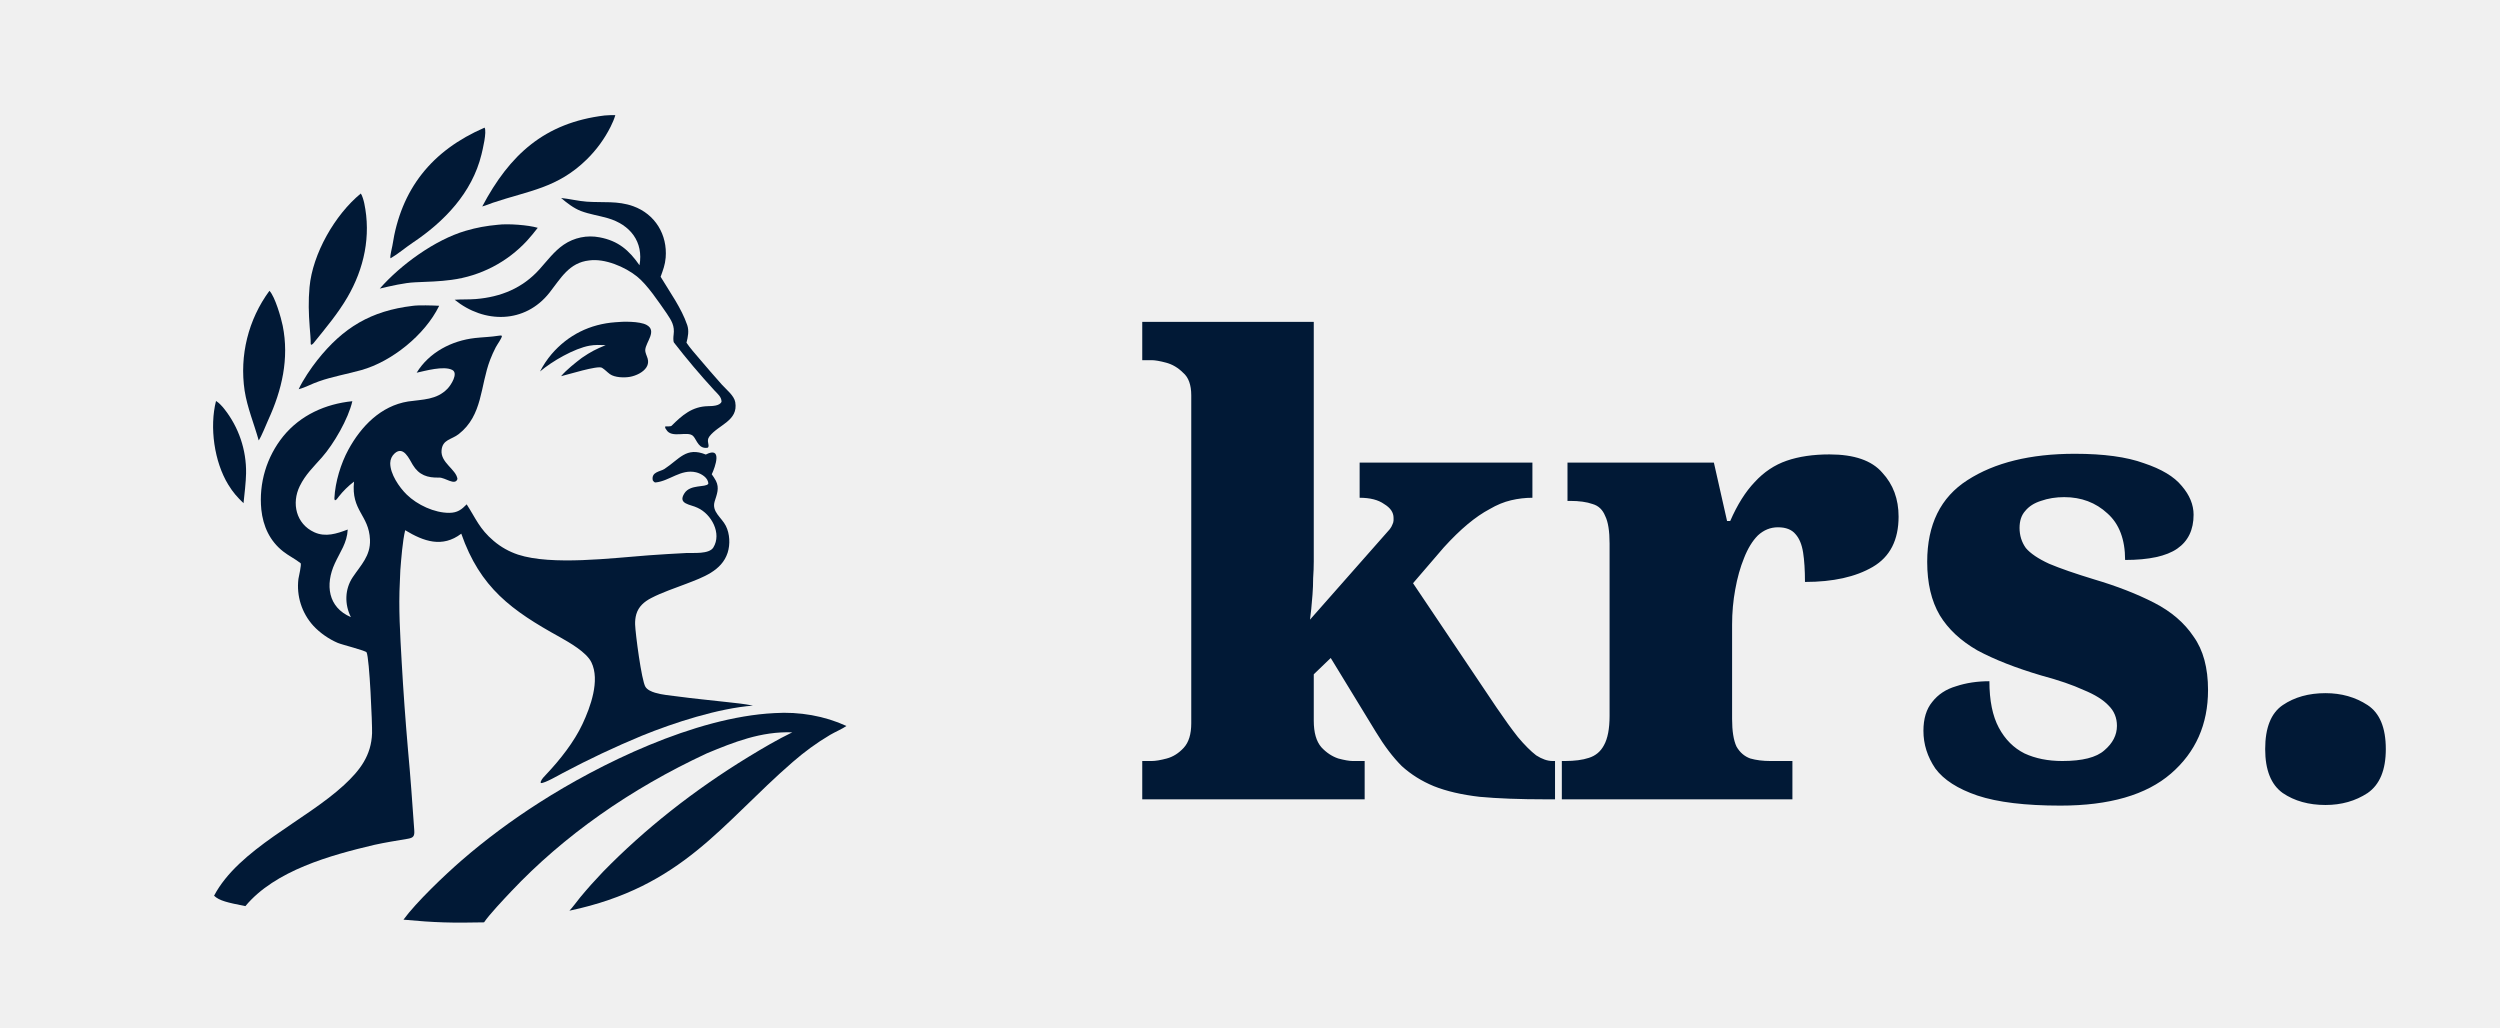
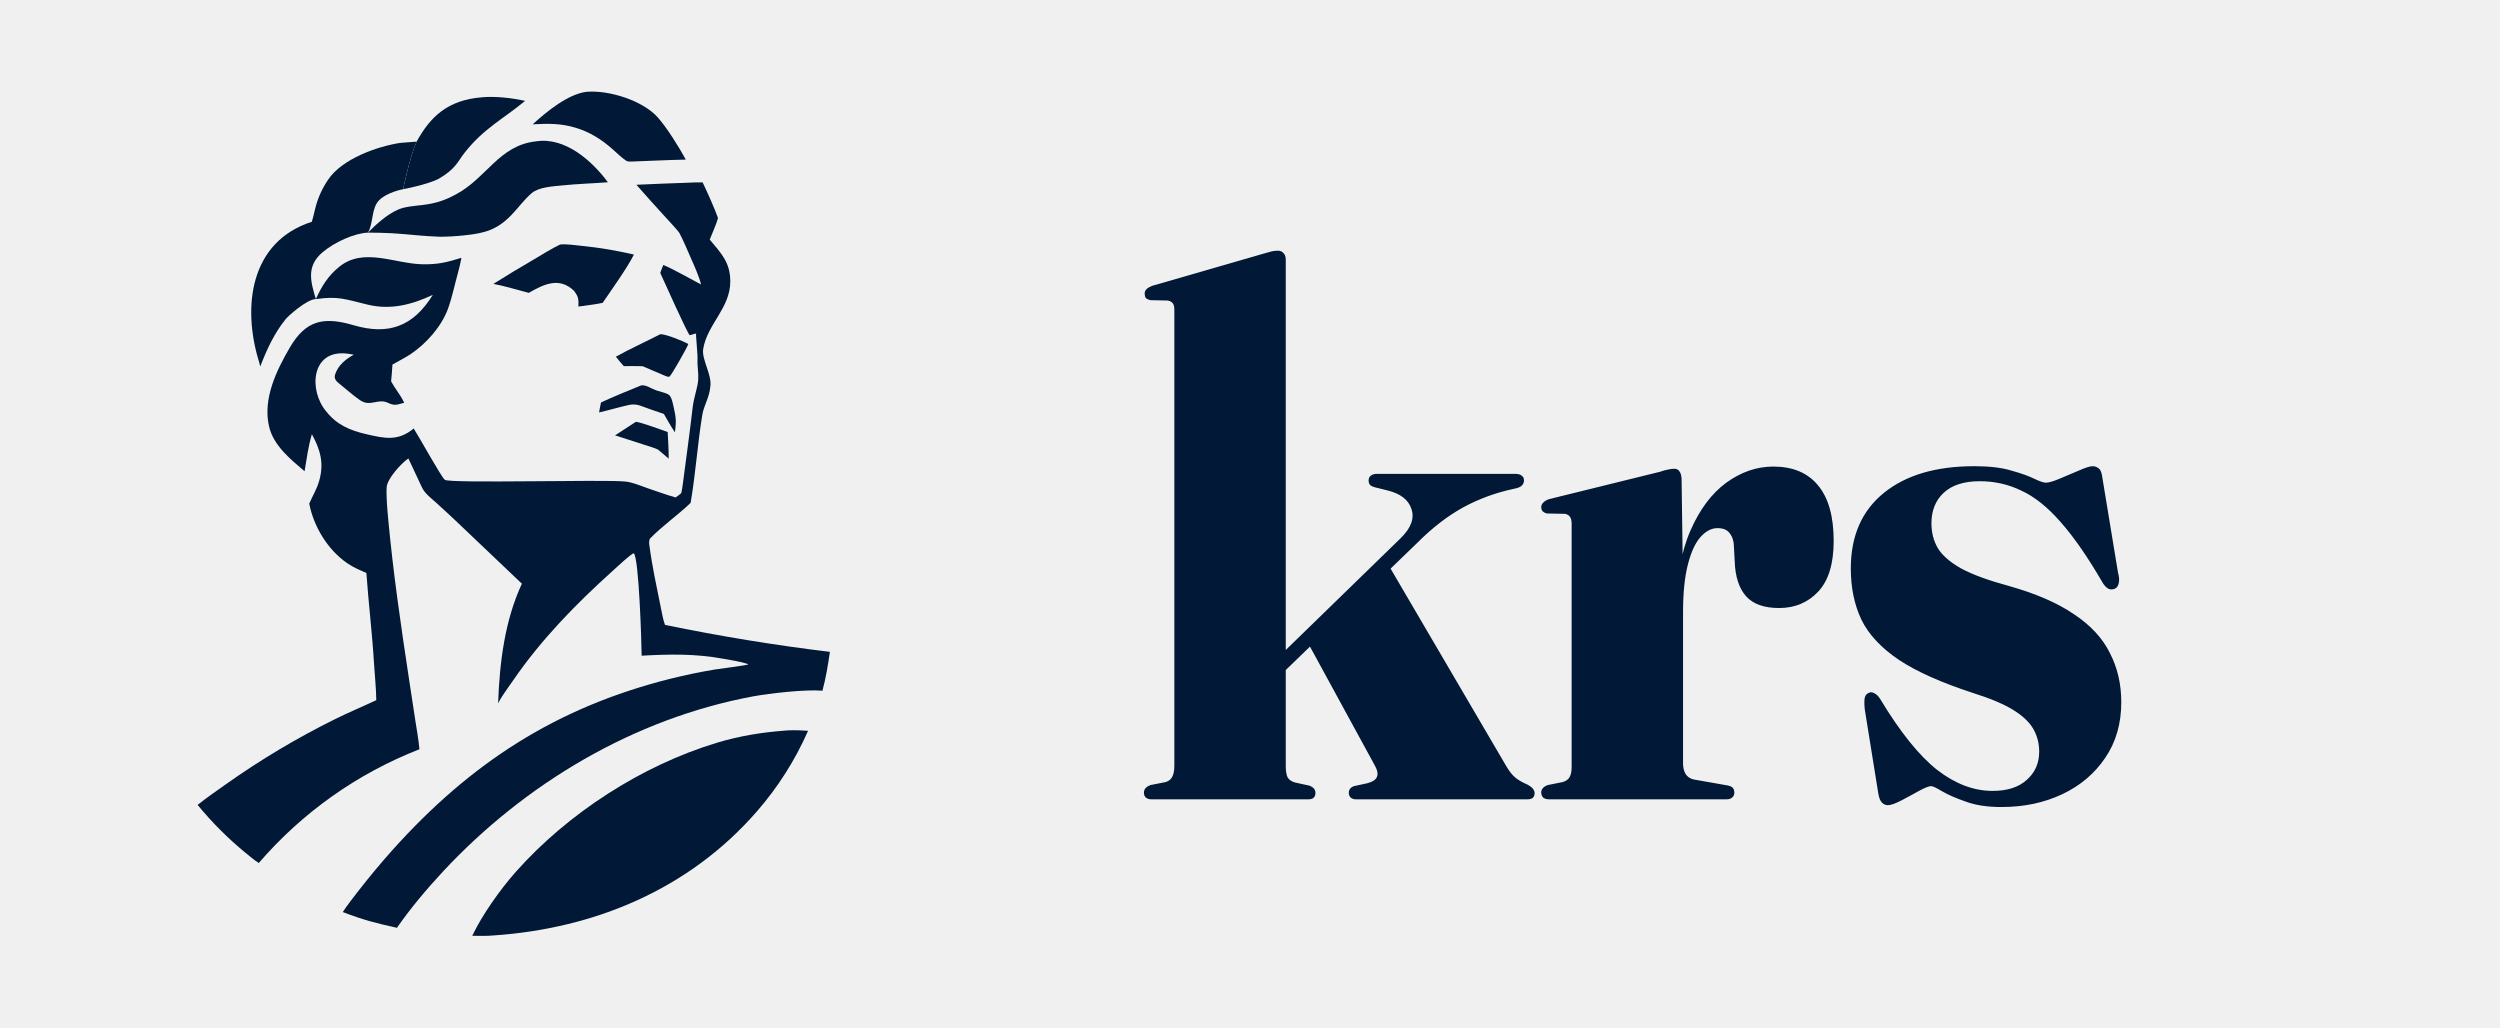
<svg xmlns="http://www.w3.org/2000/svg" width="382" height="157" viewBox="0 0 382 157" fill="none">
  <g clip-path="url(#clip0_1374_1572)">
-     <path d="M174.536 122.138V116.282H175.976C176.552 116.282 177.32 116.154 178.28 115.898C179.24 115.642 180.104 115.098 180.872 114.266C181.64 113.434 182.024 112.186 182.024 110.522V60.41C182.024 58.81 181.608 57.658 180.776 56.954C180.008 56.186 179.144 55.674 178.184 55.418C177.224 55.162 176.488 55.034 175.976 55.034H174.536V49.178H200.744V85.754C200.744 86.586 200.712 87.45 200.648 88.346C200.648 89.178 200.616 90.01 200.552 90.842C200.488 91.61 200.424 92.346 200.36 93.05C200.296 93.69 200.232 94.234 200.168 94.682L212.36 80.858C212.552 80.602 212.68 80.378 212.744 80.186C212.872 79.93 212.936 79.706 212.936 79.514C212.936 79.322 212.936 79.194 212.936 79.13C212.936 78.298 212.456 77.594 211.496 77.018C210.6 76.378 209.352 76.058 207.752 76.058V70.682H234.152V76.058C233.064 76.058 231.976 76.186 230.888 76.442C229.8 76.698 228.712 77.146 227.624 77.786C226.536 78.362 225.416 79.13 224.264 80.09C223.112 81.05 221.896 82.234 220.616 83.642L215.912 89.114L228.68 108.122C229.896 109.914 230.984 111.418 231.944 112.634C232.968 113.85 233.896 114.778 234.728 115.418C235.624 115.994 236.456 116.282 237.224 116.282H237.608V122.138H236.264C232.232 122.138 228.84 122.01 226.088 121.754C223.336 121.434 221 120.89 219.08 120.122C217.224 119.354 215.592 118.33 214.184 117.05C212.84 115.706 211.528 113.978 210.248 111.866L203.336 100.538L200.744 103.034V110.138C200.744 111.93 201.128 113.274 201.896 114.17C202.664 115.002 203.528 115.578 204.488 115.898C205.448 116.154 206.184 116.282 206.696 116.282H208.52V122.138H174.536ZM238.648 122.138V116.282H239.128C240.6 116.282 241.816 116.122 242.776 115.802C243.8 115.482 244.568 114.842 245.08 113.882C245.656 112.858 245.944 111.354 245.944 109.37V83.066C245.944 81.146 245.72 79.738 245.272 78.842C244.888 77.882 244.248 77.274 243.352 77.018C242.456 76.698 241.304 76.538 239.896 76.538H239.512V70.682H261.88L263.896 79.61H264.376C265.464 77.114 266.712 75.13 268.12 73.658C269.528 72.122 271.16 71.034 273.016 70.394C274.872 69.754 277.048 69.434 279.544 69.434C283.32 69.434 286.008 70.362 287.608 72.218C289.272 74.01 290.104 76.25 290.104 78.938C290.104 82.522 288.792 85.082 286.167 86.618C283.544 88.154 280.088 88.922 275.8 88.922C275.8 87.13 275.704 85.626 275.512 84.41C275.32 83.194 274.936 82.266 274.36 81.626C273.784 80.922 272.888 80.57 271.672 80.57C270.52 80.57 269.496 80.986 268.6 81.818C267.768 82.65 267.064 83.802 266.488 85.274C265.912 86.682 265.464 88.282 265.144 90.074C264.824 91.802 264.664 93.594 264.664 95.45V109.85C264.664 111.706 264.888 113.114 265.336 114.074C265.848 114.97 266.552 115.578 267.448 115.898C268.344 116.154 269.368 116.282 270.52 116.282H273.88V122.138H238.648ZM314.828 123.098C309.452 123.098 305.228 122.586 302.156 121.562C299.148 120.538 297.004 119.162 295.724 117.434C294.508 115.642 293.9 113.722 293.9 111.674C293.9 109.818 294.348 108.346 295.244 107.258C296.14 106.106 297.356 105.306 298.892 104.858C300.428 104.346 302.124 104.09 303.98 104.09C303.98 107.034 304.46 109.402 305.42 111.194C306.38 112.986 307.692 114.298 309.356 115.13C311.02 115.898 312.94 116.282 315.116 116.282C318.188 116.282 320.332 115.738 321.548 114.65C322.828 113.562 323.468 112.314 323.468 110.906C323.468 109.69 323.052 108.666 322.22 107.834C321.388 106.938 320.108 106.138 318.38 105.434C316.716 104.666 314.572 103.93 311.948 103.226C308.044 102.074 304.78 100.794 302.156 99.386C299.596 97.914 297.676 96.122 296.396 94.01C295.116 91.834 294.476 89.114 294.476 85.85C294.476 80.154 296.524 75.994 300.62 73.37C304.78 70.682 310.252 69.338 317.036 69.338C321.452 69.338 324.972 69.818 327.596 70.778C330.284 71.674 332.204 72.826 333.356 74.234C334.572 75.642 335.18 77.114 335.18 78.65C335.18 80.954 334.348 82.682 332.684 83.834C331.02 84.986 328.364 85.562 324.716 85.562C324.716 82.426 323.82 80.058 322.028 78.458C320.236 76.794 318.028 75.962 315.404 75.962C314.124 75.962 312.94 76.154 311.852 76.538C310.828 76.858 310.028 77.37 309.452 78.074C308.876 78.714 308.588 79.578 308.588 80.666C308.588 81.818 308.908 82.842 309.548 83.738C310.252 84.57 311.436 85.37 313.1 86.138C314.764 86.842 317.068 87.642 320.012 88.538C323.468 89.562 326.508 90.746 329.132 92.09C331.756 93.434 333.772 95.162 335.18 97.274C336.652 99.322 337.388 102.042 337.388 105.434C337.388 110.682 335.5 114.938 331.724 118.202C327.948 121.466 322.316 123.098 314.828 123.098ZM355.336 123.002C352.776 123.002 350.6 122.394 348.808 121.178C347.016 119.898 346.12 117.658 346.12 114.458C346.12 111.194 347.016 108.954 348.808 107.738C350.6 106.522 352.776 105.914 355.336 105.914C357.768 105.914 359.912 106.522 361.768 107.738C363.624 108.954 364.552 111.194 364.552 114.458C364.552 117.658 363.624 119.898 361.768 121.178C359.912 122.394 357.768 123.002 355.336 123.002Z" fill="#011936" />
-     <path d="M76.202 51.297C76.368 51.264 76.453 51.273 76.623 51.269L76.692 51.387C76.591 51.813 76.003 52.59 75.746 53.076C75.424 53.697 75.138 54.337 74.887 54.99C73.359 58.989 73.781 63.441 70.094 66.329C68.982 67.2 67.629 67.135 67.471 68.793C67.29 70.702 69.702 71.71 69.9 73.183C69.542 74.29 68.01 72.931 67.075 72.976C65.315 73.02 64.027 72.599 63.076 71.038C62.518 70.122 61.666 68.083 60.32 69.261C59.887 69.639 59.635 70.183 59.628 70.758C59.614 72.421 60.981 74.431 62.144 75.569C63.75 77.142 66.391 78.382 68.668 78.362C69.887 78.352 70.53 77.865 71.309 77.063C72.712 79.231 73.254 80.809 75.437 82.655C76.535 83.588 77.802 84.299 79.168 84.751C84.33 86.429 93.507 85.269 99.044 84.858C100.985 84.718 102.928 84.599 104.872 84.501C105.993 84.454 108.339 84.7 108.995 83.664C110.321 81.521 108.711 78.546 106.581 77.59C105.5 77.049 103.486 77.047 104.591 75.358C105.497 73.973 107.78 74.52 108.226 73.933C108.26 73.02 107.145 72.353 106.363 72.17C104.022 71.624 102.324 73.503 100.175 73.719C99.978 73.738 99.841 73.533 99.746 73.405C99.468 72.09 100.904 72.064 101.514 71.665C103.835 70.148 104.833 68.23 107.847 69.454C110.426 68.128 109.299 71.326 108.758 72.471C108.977 72.793 109.218 73.122 109.393 73.469C109.959 74.585 109.534 75.527 109.202 76.61C108.713 78.207 110.254 79.054 110.909 80.353C111.517 81.56 111.596 83.179 111.181 84.462C110.286 87.236 107.364 88.234 104.902 89.186C103.108 89.879 101.213 90.496 99.505 91.38C98.45 91.927 97.572 92.671 97.227 93.853C97.08 94.357 97.031 94.892 97.046 95.416C97.087 96.785 98.026 103.998 98.623 104.948C98.921 105.425 99.575 105.691 100.088 105.847C101.177 106.178 102.381 106.261 103.509 106.414C106.037 106.755 108.576 106.989 111.11 107.28C112.425 107.431 113.755 107.548 115.052 107.819C109.768 108.229 103.011 110.41 98.057 112.427C93.952 114.132 89.93 116.03 86.005 118.114C85.387 118.439 83.212 119.704 82.657 119.651L82.598 119.508C82.764 119.016 83.15 118.658 83.497 118.29C85.585 116.078 87.722 113.372 89.007 110.628C90.219 108.038 91.72 103.959 90.359 101.188C89.6 99.644 87.021 98.187 85.552 97.354C78.187 93.284 73.376 89.833 70.484 81.546C67.58 83.749 64.739 82.727 61.91 81.016C61.514 82.671 61.305 85.4 61.17 87.133C61.153 87.698 61.132 88.266 61.101 88.829C60.877 92.911 61.148 97.007 61.373 101.083C61.627 105.574 61.949 110.059 62.338 114.54C62.719 118.631 63.012 122.769 63.3 126.868C63.362 127.753 63.173 128.018 62.315 128.163C60.617 128.452 58.902 128.719 57.22 129.09C50.524 130.668 42.017 133.008 37.496 138.454C34.737 137.913 33.514 137.63 32.709 136.869C36.469 129.724 46.639 125.432 52.576 119.949C55.006 117.705 56.734 115.446 56.852 112.038C56.896 110.772 56.462 100.533 56.012 99.68C55.868 99.406 52.255 98.512 51.607 98.234C50.24 97.648 48.89 96.71 47.879 95.618C46.116 93.679 45.283 91.07 45.597 88.469C45.636 88.162 46.119 86.203 45.925 86.05C45.071 85.382 44.13 84.941 43.257 84.254C41.22 82.653 40.201 80.409 39.929 77.86C39.533 73.83 40.738 69.805 43.284 66.655C45.925 63.423 49.743 61.716 53.839 61.303C53.221 64.012 50.994 67.846 49.181 69.899C47.898 71.353 46.672 72.501 45.803 74.276C44.519 76.902 45.237 80.05 48.015 81.324C49.74 82.116 51.445 81.551 53.133 80.912C53.025 82.986 51.981 84.295 51.145 86.122C49.686 89.313 50.086 92.795 53.615 94.296C52.629 92.328 52.683 90.022 53.888 88.212C55.127 86.353 56.633 84.946 56.534 82.469C56.382 78.665 53.625 78.07 54.096 73.59C53.211 74.26 52.417 75.042 51.734 75.917C51.533 76.171 51.446 76.38 51.185 76.449C51.1 76.293 51.087 76.295 51.096 76.106C51.219 73.654 52.076 70.828 53.236 68.703C55.188 65.126 58.196 62.019 62.358 61.346C64.583 61.02 66.722 61.129 68.403 59.367C68.903 58.844 70.086 57.019 69.094 56.521C67.783 55.864 65.021 56.658 63.665 56.95C65.572 53.834 69.026 52.047 72.585 51.649C73.807 51.513 74.98 51.493 76.202 51.297Z" fill="#011936" />
-     <path d="M118.323 108.963C122.178 108.715 126.038 109.404 129.338 110.93C128.764 111.344 127.558 111.866 126.839 112.292C124.739 113.535 122.912 114.891 121.158 116.41C110.213 125.894 104.317 135.507 87.006 139.155C87.465 138.692 88.214 137.65 88.657 137.114C89.753 135.792 90.907 134.498 92.117 133.234C98.519 126.671 106.006 120.756 114.397 115.633C116.466 114.373 118.821 112.979 121.061 111.901C116.274 111.729 112.103 113.412 108.032 115.1C96.287 120.552 86.11 127.732 78.104 136.213C77.023 137.359 74.754 139.752 73.963 140.936C69.08 141.037 66.466 140.978 61.65 140.526C63.558 137.899 67.99 133.667 70.574 131.435C74.23 128.271 78.198 125.321 82.445 122.612C91.513 116.807 106.112 109.576 118.323 108.963Z" fill="#011936" />
-     <path d="M85.735 30.253C86.973 30.374 88.392 30.727 89.665 30.816C92.116 30.987 94.38 30.652 96.756 31.509C100.107 32.719 102.002 35.86 101.714 39.378C101.625 40.468 101.307 41.277 100.943 42.29C102.343 44.621 104.131 47.087 105.01 49.676C105.31 50.559 105.119 51.486 104.894 52.364C105.438 53.184 106.243 54.079 106.89 54.841C108.013 56.168 109.152 57.481 110.308 58.779C110.997 59.545 112.177 60.452 112.348 61.456C112.835 64.315 109.78 64.882 108.398 66.688C107.854 67.4 108.495 67.972 108.178 68.401C106.761 68.672 106.5 67.291 105.943 66.658C105.137 65.743 102.603 67.084 101.803 65.64C101.66 65.383 101.604 65.469 101.654 65.158C101.851 65.159 102.5 65.174 102.601 65.074C104.225 63.453 105.758 62.104 108.206 62.061C108.829 62.05 109.984 62.03 110.25 61.387C110.255 60.644 109.644 60.178 109.165 59.658C107.011 57.318 104.928 54.853 102.98 52.34C102.843 52.097 102.888 51.453 102.926 51.179C103.119 49.778 102.619 49.007 101.869 47.883C100.653 46.144 98.912 43.502 97.31 42.228C95.483 40.775 92.421 39.465 90.035 39.793C86.962 40.13 85.696 42.515 83.967 44.712C80.217 49.478 73.981 49.458 69.473 45.802C70.516 45.721 71.637 45.782 72.726 45.692C76.546 45.377 79.851 44.025 82.442 41.139C83.61 39.838 84.677 38.388 86.131 37.39C87.735 36.298 89.709 35.892 91.614 36.263C94.455 36.793 96.126 38.234 97.716 40.535C98.356 36.939 96.283 34.336 92.898 33.345C91.543 32.948 90.071 32.742 88.756 32.239C87.659 31.818 86.617 31.008 85.735 30.253Z" fill="#011936" />
-     <path d="M74.044 19.503C74.421 20.121 73.735 22.926 73.566 23.617C72.135 29.457 67.894 33.863 63.029 37.11C61.936 37.84 60.825 38.806 59.692 39.459L59.656 39.429C59.572 39.082 59.893 37.959 59.96 37.515C61.263 28.888 65.975 22.998 74.044 19.503Z" fill="#011936" />
-     <path d="M92.383 17.646C92.927 17.586 93.473 17.596 94.022 17.592C93.848 18.196 93.585 18.79 93.307 19.353C92.374 21.215 91.138 22.909 89.65 24.367C85.169 28.751 80.856 29.114 75.324 30.974C74.825 31.184 74.206 31.376 73.685 31.552C77.863 23.66 83.175 18.767 92.383 17.646Z" fill="#011936" />
-     <path d="M63.047 46.736C63.929 46.602 66.158 46.67 67.106 46.722L67.076 46.785C64.925 51.168 59.872 55.248 55.201 56.553C53.207 57.11 50.65 57.586 48.793 58.25L48.663 58.297C47.638 58.638 46.735 59.184 45.638 59.472C46.256 58.109 47.527 56.239 48.469 55.05C52.459 50.01 56.714 47.498 63.047 46.736Z" fill="#011936" />
-     <path d="M76.06 34.346C77.61 34.147 80.715 34.379 82.168 34.809C81.656 35.461 81.114 36.15 80.552 36.757C77.517 40.055 73.419 42.181 68.975 42.764C67.21 43.011 65.241 43.058 63.444 43.135C61.791 43.205 59.661 43.709 58.032 44.095C61.24 40.435 66.493 36.629 71.15 35.267C72.874 34.762 74.278 34.513 76.06 34.346Z" fill="#011936" />
-     <path d="M55.129 29.57C55.346 29.828 55.582 30.694 55.655 31.04C56.71 36.046 55.648 41.029 53.08 45.43C51.613 47.944 49.704 50.204 47.865 52.483C47.709 52.627 47.752 52.59 47.564 52.692L47.478 52.578C47.491 51.842 47.382 50.771 47.323 49.997C47.162 47.88 47.103 45.983 47.298 43.859C47.763 38.782 51.175 32.807 55.129 29.57Z" fill="#011936" />
-     <path d="M41.168 44.434C42.007 45.288 42.955 48.553 43.199 49.776C44.202 54.787 43.086 59.594 40.986 64.167C40.587 65.036 40.028 66.53 39.531 67.297C38.835 64.788 37.784 62.305 37.377 59.689C36.578 54.303 37.941 48.82 41.168 44.434Z" fill="#011936" />
-     <path d="M94.046 49.236C95.221 49.112 97.727 49.075 98.789 49.644C100.465 50.544 98.668 52.278 98.596 53.453C98.569 53.9 98.843 54.37 98.963 54.799C99.092 55.262 99.04 55.696 98.784 56.108C98.291 56.901 97.179 57.407 96.288 57.575C95.408 57.74 93.935 57.699 93.195 57.167C92.78 56.869 92.415 56.454 91.978 56.194C91.327 55.805 86.753 57.251 85.731 57.484C86.503 56.553 87.936 55.412 88.919 54.672C90.311 53.728 91.007 53.377 92.552 52.736C91.715 52.704 90.937 52.672 90.111 52.816C87.764 53.226 84.342 55.203 82.515 56.762C83.001 55.818 83.59 54.932 84.274 54.121C86.813 51.165 90.174 49.514 94.046 49.236Z" fill="#011936" />
-     <path d="M33.008 61.267C33.476 61.559 33.924 62.049 34.269 62.483C36.482 65.282 37.66 68.761 37.6 72.329C37.589 73.528 37.345 75.658 37.211 76.888C36.222 75.93 35.623 75.267 34.887 74.069C32.731 70.561 31.995 65.254 33.008 61.267Z" fill="#011936" />
+     <path d="M175.912 122.138C175.576 122.138 175.296 122.045 175.072 121.858C174.885 121.672 174.792 121.429 174.792 121.13C174.792 120.869 174.867 120.645 175.016 120.458C175.165 120.272 175.427 120.104 175.8 119.954L178.096 119.506C178.581 119.357 178.917 119.096 179.104 118.722C179.328 118.312 179.44 117.752 179.44 117.042V47.322C179.44 46.874 179.365 46.557 179.216 46.37C179.067 46.146 178.805 45.997 178.432 45.922L175.8 45.866C175.464 45.791 175.221 45.679 175.072 45.53C174.96 45.343 174.904 45.12 174.904 44.858C174.904 44.597 174.997 44.373 175.184 44.186C175.371 43.999 175.651 43.831 176.024 43.682L192.88 38.81C193.515 38.623 193.981 38.493 194.28 38.418C194.579 38.343 194.896 38.306 195.232 38.306C195.643 38.306 195.941 38.437 196.128 38.698C196.352 38.922 196.464 39.239 196.464 39.65V117.042C196.464 117.789 196.557 118.368 196.744 118.778C196.968 119.152 197.341 119.413 197.864 119.562L200.16 120.066C200.72 120.328 201 120.682 201 121.13C201 121.802 200.645 122.138 199.936 122.138H175.912ZM193.384 102.314L213.992 82.266C215.597 80.698 216.157 79.205 215.672 77.786C215.224 76.368 213.992 75.415 211.976 74.93L209.96 74.426C209.624 74.314 209.4 74.183 209.288 74.034C209.176 73.847 209.12 73.661 209.12 73.474C209.12 73.101 209.232 72.84 209.456 72.69C209.68 72.504 209.979 72.41 210.352 72.41H231.632C232.005 72.41 232.304 72.504 232.528 72.69C232.752 72.84 232.864 73.082 232.864 73.418C232.864 73.717 232.752 73.978 232.528 74.202C232.304 74.426 231.875 74.594 231.24 74.706C228.477 75.303 225.901 76.255 223.512 77.562C221.16 78.869 218.864 80.642 216.624 82.882L194.504 104.274L193.384 102.314ZM211.808 85.738L230.176 117.098C230.661 117.92 231.147 118.517 231.632 118.89C232.117 119.264 232.715 119.6 233.424 119.898C233.872 120.16 234.152 120.384 234.264 120.57C234.413 120.757 234.488 120.981 234.488 121.242C234.488 121.504 234.395 121.728 234.208 121.914C234.021 122.064 233.741 122.138 233.368 122.138H207.16C206.861 122.138 206.6 122.045 206.376 121.858C206.189 121.672 206.096 121.429 206.096 121.13C206.096 120.906 206.152 120.72 206.264 120.57C206.376 120.384 206.581 120.234 206.88 120.122L208.952 119.674C209.773 119.45 210.259 119.114 210.408 118.666C210.595 118.218 210.445 117.584 209.96 116.762L199.544 97.666L211.808 85.738ZM256.162 93.354C256.162 88.426 256.871 84.338 258.29 81.09C259.708 77.842 261.538 75.397 263.778 73.754C266.055 72.112 268.444 71.29 270.946 71.29C273.932 71.29 276.21 72.242 277.778 74.146C279.383 76.05 280.186 78.888 280.186 82.658C280.186 86.13 279.402 88.706 277.834 90.386C276.266 92.066 274.268 92.906 271.842 92.906C269.564 92.906 267.884 92.309 266.802 91.114C265.719 89.882 265.14 88.109 265.066 85.794L264.954 83.778C264.954 82.808 264.748 82.061 264.338 81.538C263.964 80.978 263.33 80.698 262.434 80.698C261.5 80.698 260.623 81.165 259.802 82.098C259.018 82.994 258.383 84.394 257.898 86.298C257.412 88.202 257.17 90.61 257.17 93.522L256.162 93.354ZM256.946 73.138L257.17 89.714V116.65C257.17 117.285 257.3 117.826 257.562 118.274C257.86 118.722 258.29 119.002 258.85 119.114L263.946 120.01C264.356 120.085 264.636 120.216 264.786 120.402C264.935 120.589 265.01 120.832 265.01 121.13C265.01 121.429 264.898 121.672 264.674 121.858C264.487 122.045 264.188 122.138 263.778 122.138H236.73C236.319 122.138 236.002 122.045 235.778 121.858C235.591 121.634 235.498 121.373 235.498 121.074C235.498 120.85 235.572 120.645 235.722 120.458C235.908 120.234 236.17 120.066 236.506 119.954L238.746 119.506C239.268 119.357 239.623 119.114 239.81 118.778C240.034 118.405 240.146 117.901 240.146 117.266V80.082C240.146 79.597 240.071 79.242 239.922 79.018C239.772 78.757 239.511 78.589 239.138 78.514L236.338 78.458C236.076 78.383 235.871 78.272 235.722 78.122C235.572 77.936 235.498 77.73 235.498 77.506C235.498 77.245 235.591 77.021 235.778 76.834C235.964 76.61 236.263 76.424 236.674 76.274L253.698 72.074C254.22 71.888 254.631 71.775 254.93 71.738C255.266 71.663 255.564 71.626 255.826 71.626C256.199 71.626 256.46 71.757 256.61 72.018C256.796 72.242 256.908 72.615 256.946 73.138ZM304.476 120.85C306.716 120.85 308.452 120.29 309.684 119.17C310.953 118.05 311.588 116.613 311.588 114.858C311.588 113.589 311.289 112.432 310.692 111.386C310.094 110.341 309.068 109.37 307.612 108.474C306.156 107.578 304.121 106.72 301.508 105.898C296.692 104.33 292.921 102.65 290.196 100.858C287.47 99.029 285.548 96.975 284.428 94.698C283.345 92.421 282.804 89.808 282.804 86.858C282.804 81.893 284.484 78.047 287.844 75.322C291.204 72.597 295.814 71.234 301.676 71.234C303.99 71.234 305.876 71.458 307.332 71.906C308.825 72.317 309.982 72.728 310.804 73.138C311.662 73.549 312.26 73.754 312.596 73.754C313.044 73.754 313.753 73.549 314.724 73.138C315.694 72.728 316.665 72.317 317.636 71.906C318.644 71.458 319.353 71.234 319.764 71.234C320.062 71.234 320.342 71.328 320.604 71.514C320.865 71.663 321.052 71.999 321.164 72.522L323.628 87.474C323.814 88.146 323.852 88.688 323.74 89.098C323.665 89.509 323.478 89.789 323.18 89.938C322.844 90.088 322.526 90.106 322.228 89.994C321.929 89.845 321.649 89.584 321.388 89.21C319.073 85.216 316.908 82.079 314.892 79.802C312.913 77.525 310.916 75.919 308.9 74.986C306.921 74.016 304.793 73.53 302.516 73.53C300.089 73.53 298.241 74.127 296.972 75.322C295.74 76.48 295.124 78.029 295.124 79.97C295.124 81.352 295.441 82.602 296.076 83.722C296.748 84.842 297.942 85.888 299.66 86.858C301.377 87.791 303.822 88.688 306.996 89.546C311.102 90.704 314.406 92.141 316.908 93.858C319.446 95.538 321.276 97.517 322.396 99.794C323.553 102.034 324.132 104.536 324.132 107.298C324.132 110.584 323.31 113.421 321.668 115.81C320.062 118.2 317.878 120.048 315.116 121.354C312.353 122.661 309.254 123.314 305.82 123.314C303.654 123.314 301.825 123.034 300.332 122.474C298.838 121.952 297.644 121.429 296.748 120.906C295.889 120.384 295.329 120.122 295.068 120.122C294.732 120.122 294.116 120.365 293.22 120.85C292.361 121.336 291.465 121.821 290.532 122.306C289.598 122.792 288.908 123.034 288.46 123.034C288.124 123.034 287.825 122.904 287.564 122.642C287.302 122.381 287.116 121.914 287.004 121.242L284.932 108.362C284.857 107.578 284.857 107 284.932 106.626C285.006 106.253 285.23 105.992 285.604 105.842C285.865 105.73 286.145 105.768 286.444 105.954C286.742 106.104 287.022 106.384 287.284 106.794C290.345 111.872 293.257 115.493 296.02 117.658C298.782 119.786 301.601 120.85 304.476 120.85Z" fill="#011936" />
+     <path d="M104.874 27.927C105.715 27.891 106.518 27.852 107.361 27.865C107.988 29.16 109.275 32.036 109.712 33.315C109.463 34.254 108.829 35.642 108.447 36.608C110.206 38.715 111.567 40.082 111.588 42.949C111.618 47.07 108.082 49.501 107.448 53.312C107.183 54.908 108.802 57.267 108.541 59.044C108.386 60.798 107.557 61.896 107.309 63.41C106.589 67.785 106.277 72.496 105.526 76.839C103.606 78.7 101.161 80.372 99.304 82.313C99.171 82.508 99.182 83 99.208 83.201C99.634 86.471 100.339 89.699 100.992 92.93C101.166 93.789 101.311 94.655 101.61 95.48C109.948 97.204 118.354 98.58 126.807 99.604C126.536 101.505 126.18 103.694 125.667 105.54C123.111 105.313 117.578 105.942 115.061 106.409C96.88 109.791 80.197 119.726 67.661 133.198C65.193 135.851 62.709 138.801 60.653 141.77C57.472 141.065 55.494 140.567 52.378 139.361C52.975 138.424 53.905 137.24 54.584 136.361C56.31 134.13 58.114 131.961 59.994 129.858C71.936 116.55 85.056 108.063 102.485 103.699C104.677 103.156 106.89 102.695 109.118 102.32C109.758 102.213 114.136 101.654 114.316 101.528L114.241 101.448C112.994 101.062 111.802 100.888 110.532 100.658C106.168 99.872 102.429 99.951 98.042 100.189C98.025 98.015 97.624 85.328 96.852 84.543C96.46 84.563 94.12 86.774 93.601 87.241C88.034 92.261 82.733 97.674 78.475 103.868C77.729 104.951 76.694 106.311 76.112 107.475C76.335 101.268 77.11 94.857 79.745 89.19L69.235 79.196C68.392 78.405 67.543 77.621 66.685 76.845C65.901 76.14 64.904 75.415 64.465 74.458C63.789 72.984 63.093 71.517 62.402 70.051C61.358 70.738 59.171 73.129 59.085 74.425C58.994 75.811 59.194 77.986 59.328 79.427C60.078 87.51 61.256 95.576 62.474 103.602L63.435 109.927C63.651 111.308 63.977 113.126 64.089 114.485C54.611 118.188 46.184 124.155 39.542 131.865C39.008 131.551 37.946 130.671 37.443 130.253C34.796 128.074 32.368 125.64 30.193 122.989C31.444 121.983 33.149 120.799 34.477 119.862C39.783 116.099 45.378 112.761 51.209 109.877C53.323 108.829 55.381 107.978 57.495 106.987C57.479 105.18 57.258 103.18 57.149 101.36C56.872 96.765 56.306 92.139 55.985 87.558C54.971 87.111 54.003 86.707 53.084 86.078C50.086 84.027 47.939 80.489 47.252 76.956C47.784 75.695 48.393 74.812 48.785 73.425C49.534 70.779 48.942 68.689 47.654 66.347C47.111 68.194 46.853 70.107 46.539 72.008C44.359 70.149 41.768 68.064 41.109 65.143C40.134 60.934 42.246 56.601 44.268 53.13C46.769 48.839 49.543 48.377 54.052 49.698C59.337 51.245 63.138 49.914 66.133 45.055C62.94 46.544 59.756 47.391 56.245 46.565C52.835 45.763 51.795 45.2 48.265 45.701C49.158 43.714 50.141 42.137 51.843 40.758C55.526 37.774 60.256 40.26 64.436 40.377C66.844 40.444 68.253 40.09 70.511 39.392C70.379 40.139 70.14 41.108 69.935 41.843C69.469 43.514 69.049 45.556 68.455 47.17C67.443 49.922 65.153 52.486 62.752 54.106C61.94 54.654 60.842 55.188 59.962 55.708C59.934 56.531 59.829 57.44 59.762 58.273C60.357 59.388 61.098 60.177 61.766 61.544C60.579 61.849 60.336 62.057 59.198 61.514C57.687 60.867 56.55 62.22 55.007 61.145C53.91 60.382 52.95 59.509 51.908 58.673C51.422 58.283 50.979 57.908 51.21 57.206C51.678 55.787 52.807 54.894 54.061 54.194C53.752 54.136 53.441 54.085 53.129 54.044C47.541 53.301 47.083 59.649 49.885 62.912C51.498 64.942 53.535 65.782 56.014 66.353C58.809 66.996 60.835 67.444 63.215 65.471C63.95 66.588 67.477 72.996 67.978 73.32C68.864 73.894 92.284 73.247 95.53 73.576C96.683 73.693 97.832 74.206 98.923 74.587C100.348 75.083 101.781 75.59 103.23 76.01C103.575 75.788 103.783 75.611 104.095 75.353C104.288 74.54 104.399 73.464 104.51 72.618L105.092 68.223C105.366 66.173 105.623 64.12 105.86 62.065C105.962 61.203 106.411 59.664 106.578 58.816C106.809 57.645 106.656 56.899 106.578 55.626V54.331C106.578 54.331 106.578 54.331 106.348 51.188C106.578 50.715 105.706 51.206 105.387 51.212C105.046 50.982 101.374 42.758 100.888 41.703C101.025 41.284 101.189 40.893 101.354 40.485C103.015 41.18 105.441 42.597 107.122 43.469C106.852 42.324 106.126 40.699 105.635 39.596C105.123 38.446 104.405 36.688 103.821 35.622C103.612 35.241 101.805 33.316 101.435 32.911C100.02 31.368 98.622 29.808 97.243 28.233C99.773 28.103 102.341 28.023 104.874 27.927Z" fill="#011936" />
+     <path d="M120.311 111.608C121.431 111.545 122.369 111.59 123.473 111.665C121.497 116.163 118.846 120.332 115.612 124.031C105.289 135.867 90.889 141.883 75.404 142.938C74.506 143.025 73.065 143.011 72.16 142.989C73.677 139.789 76.447 135.883 78.835 133.195C86.782 124.255 98.047 116.979 109.488 113.509C113.128 112.406 116.57 111.877 120.311 111.608Z" fill="#011936" />
+     <path d="M81.941 21.593C86.345 20.918 90.466 24.563 92.885 27.849C90.573 28.029 88.225 28.091 85.921 28.331C84.507 28.477 82.348 28.572 81.234 29.52C80.117 30.47 79.171 31.795 78.124 32.874C75.927 35.139 74.013 35.647 70.971 35.959C69.733 36.096 68.487 36.168 67.241 36.175C64.832 36.11 62.308 35.782 59.897 35.638C58.661 35.564 57.452 35.557 56.213 35.547C57.505 34.241 59.14 32.762 60.845 32.017C61.882 31.564 63.376 31.466 64.515 31.33C66.525 31.089 67.859 30.664 69.64 29.716C74.396 27.186 76.245 22.193 81.941 21.593Z" fill="#011936" />
+     <path d="M89.617 14.028C93.033 13.739 98.186 15.347 100.491 17.92C101.874 19.464 103.771 22.497 104.79 24.388C102.048 24.442 99.21 24.591 96.46 24.686C96.178 24.689 95.895 24.705 95.658 24.544C94.98 24.084 94.293 23.421 93.675 22.866C91.99 21.35 90.147 20.181 87.965 19.522C85.689 18.834 83.715 18.873 81.394 18.997C83.49 17.083 86.763 14.38 89.617 14.028Z" fill="#011936" />
+     <path d="M73.753 14.856C75.658 14.677 78.381 14.989 80.232 15.416C76.917 18.175 73.9 19.617 70.971 23.361C69.935 24.686 69.64 25.813 67.003 27.336C65.167 28.254 61.593 28.909 61.593 28.909C61.593 28.909 62.669 23.774 63.651 21.652C65.717 17.92 68.311 15.263 73.753 14.856Z" fill="#011936" />
+     <path d="M85.592 37.357C86.689 37.269 87.925 37.472 89.026 37.583C91.757 37.861 94.197 38.289 96.862 38.896C95.844 40.95 93.461 44.245 92.084 46.278C90.984 46.511 89.52 46.681 88.383 46.844C88.423 45.679 88.389 45.359 87.709 44.435C85.43 42.256 83.065 43.452 80.798 44.749C79.352 44.375 76.767 43.612 75.387 43.379C77.418 42.102 79.47 40.861 81.545 39.658C82.748 38.947 84.366 37.936 85.592 37.357Z" fill="#011936" />
+     <path d="M100.881 51.076C101.66 50.992 104.464 52.161 105.18 52.557C104.963 53.18 102.721 57.116 102.315 57.537C102.051 57.607 101.965 57.549 101.707 57.459L98.182 55.955C97.306 55.916 96.216 55.952 95.317 55.944C94.858 55.442 94.525 55.036 94.105 54.499C96.062 53.403 98.825 52.136 100.881 51.076Z" fill="#011936" />
+     <path d="M97.998 58.878C98.727 58.778 99.635 59.446 100.25 59.64C102.428 60.328 102.447 59.999 102.938 62.21C103.309 63.886 103.346 64.336 103.133 66.066C102.523 65.178 101.988 64.184 101.437 63.251L99.379 62.541C98.223 62.179 97.382 61.597 96.124 61.873C94.581 62.212 93.079 62.67 91.539 63.023C91.598 62.567 91.74 61.96 91.836 61.495C93.708 60.616 96.063 59.665 97.998 58.878Z" fill="#011936" />
+     <path d="M97.151 64.457C97.799 64.471 101.234 65.725 102.024 66.017C102.09 67.346 102.185 68.757 102.177 70.079L100.538 68.689C99.961 68.418 98.764 68.063 98.135 67.861L93.976 66.525C95.031 65.83 96.09 65.141 97.151 64.457Z" fill="#011936" />
+     <path d="M57.936 30.588C59.165 29.359 61.593 28.909 61.593 28.909C61.593 28.909 62.669 23.774 63.651 21.652C63.651 21.652 63.267 21.652 61.152 21.834C57.513 22.395 52.316 24.294 50.192 27.375C49.223 28.781 48.599 30.172 48.17 31.836C48.012 32.451 47.831 33.321 47.64 33.89C38.149 36.939 36.983 46.952 39.595 55.327L39.767 56C40.762 53.41 41.895 50.933 43.656 48.757C43.854 48.466 46.84 45.701 48.265 45.701C47.463 43.039 46.766 40.682 49.291 38.544C51.087 37.023 54.101 35.638 56.213 35.547C57.07 34.219 56.707 31.817 57.936 30.588Z" fill="#011936" />
  </g>
  <defs>
    <clipPath id="clip0_1374_1572">
      <rect width="382" height="157" fill="white" />
    </clipPath>
  </defs>
</svg>
